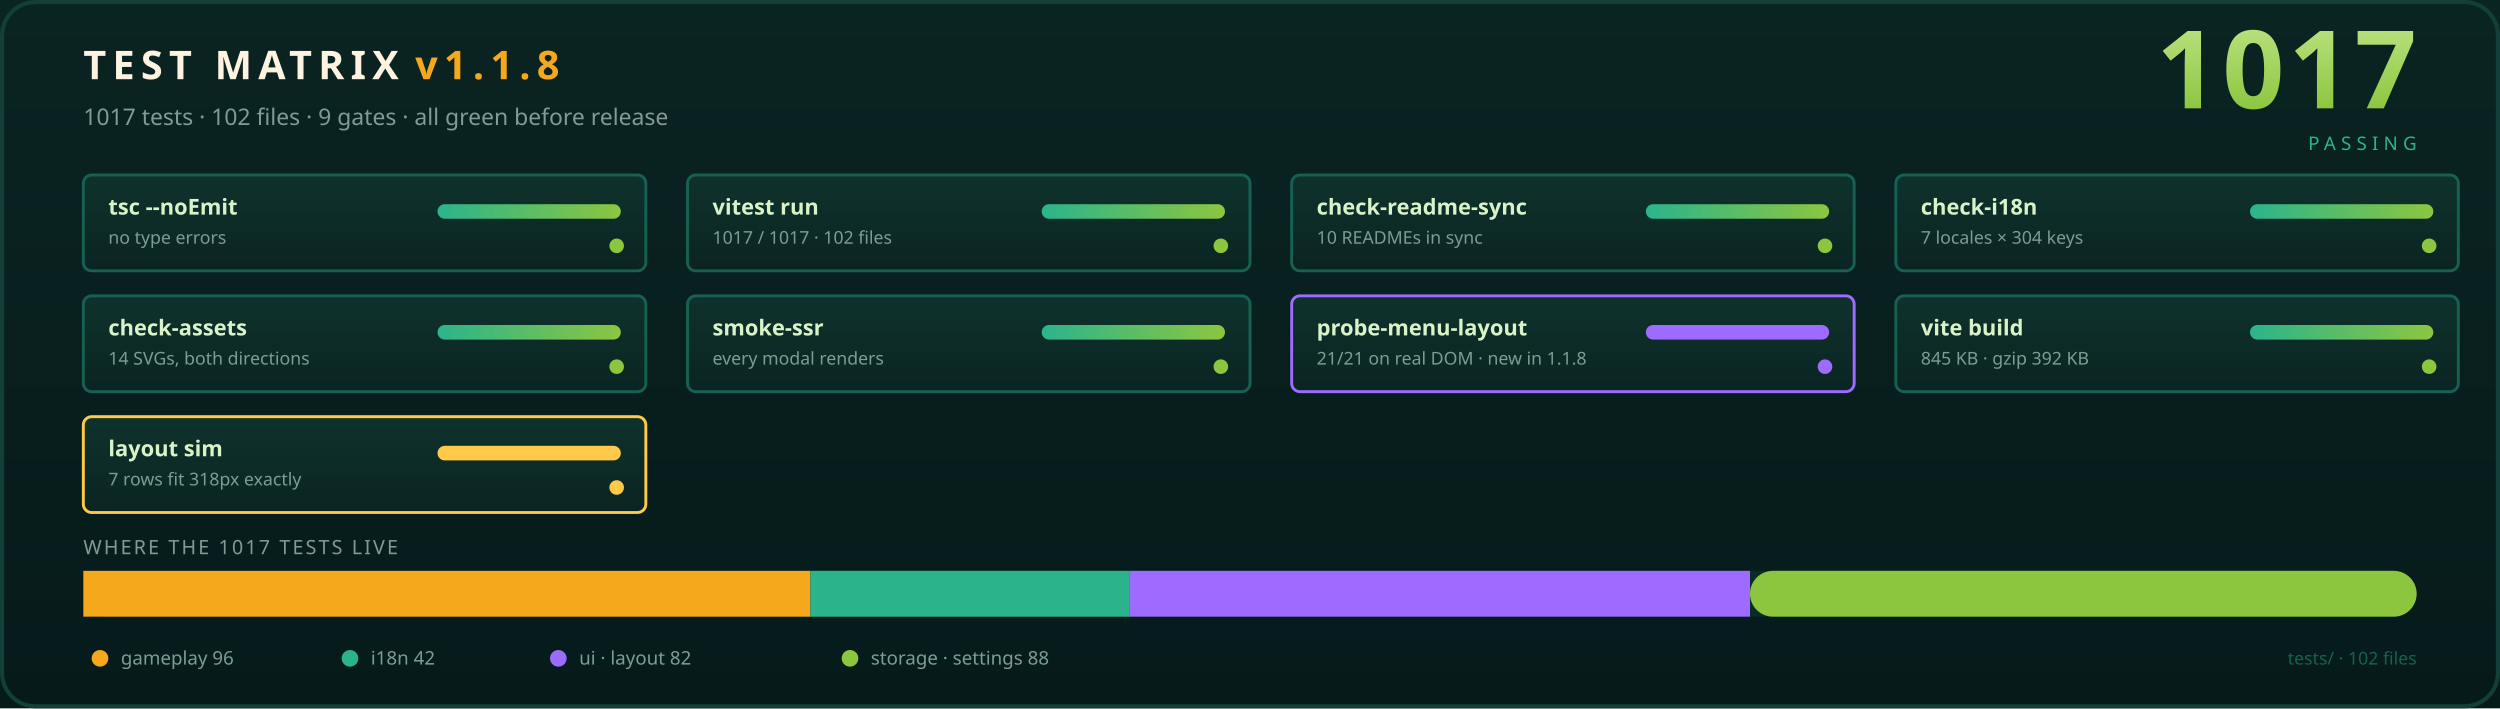
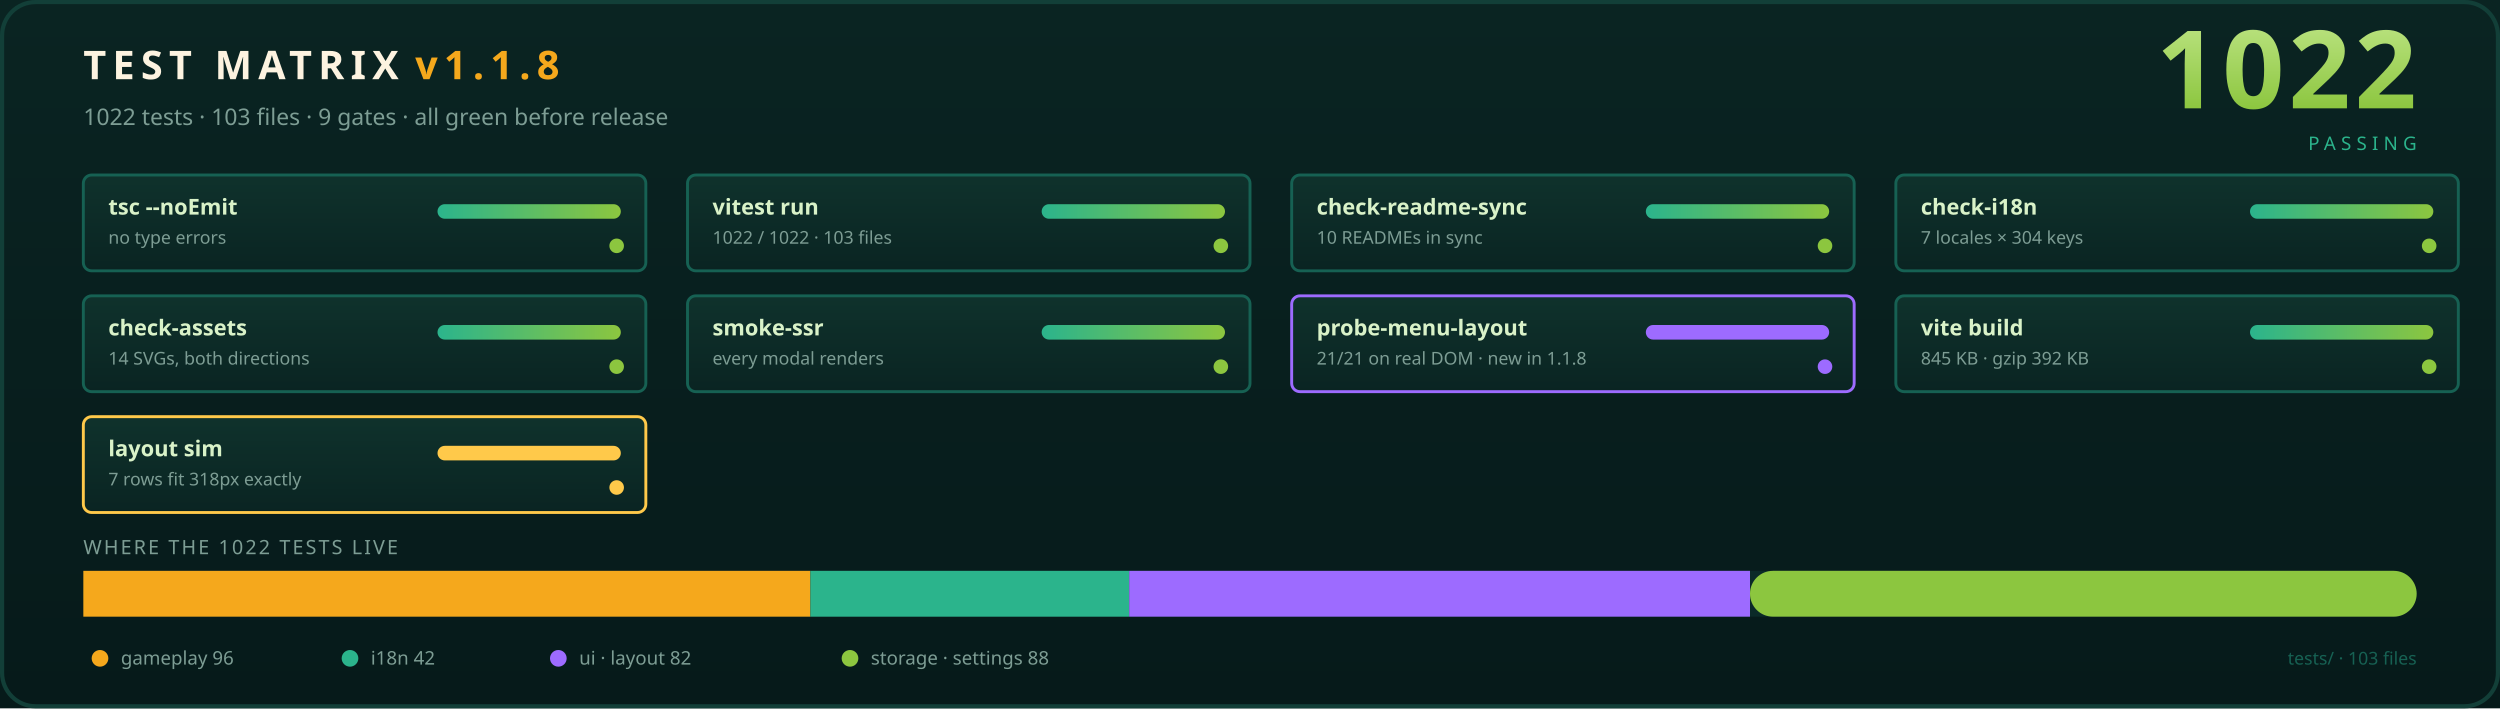
- <svg xmlns="http://www.w3.org/2000/svg" viewBox="0 0 1200 340" role="img" aria-label="Ma trận kiểm thử Lọ Chéo v1.1.8 — 1017 test trên 102 file, 9 cổng kiểm tra, phân bố theo nhóm (hoạt họa SMIL)">
+ <svg xmlns="http://www.w3.org/2000/svg" viewBox="0 0 1200 340" role="img" aria-label="Ma trận kiểm thử Lọ Chéo v1.1.8 — 1022 test trên 103 file, 9 cổng kiểm tra, phân bố theo nhóm (hoạt họa SMIL)">
  <defs>
    <filter id="tm-glow" x="-40%" y="-40%" width="180%" height="180%">
      <feGaussianBlur stdDeviation="4" result="b" />
      <feMerge>
        <feMergeNode in="b" />
        <feMergeNode in="SourceGraphic" />
      </feMerge>
    </filter>
    <linearGradient id="tmBg" x1="0" y1="0" x2="0" y2="1">
      <stop offset="0" stop-color="#0a2422" />
      <stop offset="1" stop-color="#061a1a" />
    </linearGradient>
    <linearGradient id="tmCard" x1="0" y1="0" x2="0" y2="1">
      <stop offset="0" stop-color="#0f322c" />
      <stop offset="1" stop-color="#0a2422" />
    </linearGradient>
    <linearGradient id="tmBar" x1="0" y1="0" x2="1" y2="0">
      <stop offset="0" stop-color="#2bb48c" />
      <stop offset="1" stop-color="#8cc63f" />
    </linearGradient>
    <linearGradient id="tmBig" x1="0" y1="0" x2="0" y2="1">
      <stop offset="0" stop-color="#b6e07a" />
      <stop offset="1" stop-color="#8cc63f" />
    </linearGradient>
  </defs>
  <rect width="1200" height="340" fill="url(#tmBg)" />
  <rect x="1" y="1" width="1198" height="338" rx="16" fill="none" stroke="#123f38" stroke-width="2" />
  <text x="40" y="38" font-family="'Arial Black','Bungee',sans-serif" font-weight="900" font-size="19" letter-spacing="3" fill="#fdf3e0">TEST MATRIX <tspan fill="#f5a81c">v1.1.8</tspan>
  </text>
-   <text x="40" y="60" font-family="system-ui,sans-serif" font-size="11" fill="#7d9d94">1017 tests · 102 files · 9 gates · all green before release</text>
-   <text x="1160" y="52" text-anchor="end" font-family="'Arial Black','Bungee',sans-serif" font-weight="900" font-size="52" fill="url(#tmBig)" letter-spacing="2">1017</text>
+   <text x="40" y="60" font-family="system-ui,sans-serif" font-size="11" fill="#7d9d94">1022 tests · 103 files · 9 gates · all green before release</text>
+   <text x="1160" y="52" text-anchor="end" font-family="'Arial Black','Bungee',sans-serif" font-weight="900" font-size="52" fill="url(#tmBig)" letter-spacing="2">1022</text>
  <text x="1160" y="72" text-anchor="end" font-family="system-ui,sans-serif" font-size="9" letter-spacing="2.5" fill="#2bb48c">PASSING</text>
  <g font-family="system-ui,sans-serif">
    <g transform="translate(40,84)">
      <rect width="270" height="46" rx="4" fill="url(#tmCard)" stroke="#166153" stroke-width="1.4" />
      <text x="12" y="19" font-size="10.5" fill="#d9f2c8" font-weight="700">tsc --noEmit</text>
      <text x="12" y="33" font-size="8.5" fill="#7d9d94">no type errors</text>
      <rect x="170" y="14" width="88" height="7" rx="3.5" fill="#0b2a28" />
      <rect x="170" y="14" width="88" height="7" rx="3.5" fill="url(#tmBar)">
        <animate attributeName="opacity" values="0.6;1;1;0.6" dur="9s" repeatCount="indefinite" />
      </rect>
      <circle cx="256" cy="34" r="3.5" fill="#8cc63f">
        <animate attributeName="opacity" values="1;0.3;1" dur="2.4s" repeatCount="indefinite" />
      </circle>
    </g>
    <g transform="translate(330,84)">
      <rect width="270" height="46" rx="4" fill="url(#tmCard)" stroke="#166153" stroke-width="1.4" />
      <text x="12" y="19" font-size="10.5" fill="#d9f2c8" font-weight="700">vitest run</text>
-       <text x="12" y="33" font-size="8.5" fill="#7d9d94">1017 / 1017 · 102 files</text>
+       <text x="12" y="33" font-size="8.5" fill="#7d9d94">1022 / 1022 · 103 files</text>
      <rect x="170" y="14" width="88" height="7" rx="3.5" fill="#0b2a28" />
      <rect x="170" y="14" width="88" height="7" rx="3.5" fill="url(#tmBar)">
        <animate attributeName="opacity" values="0.6;1;1;0.6" dur="9s" begin="0.6s" repeatCount="indefinite" />
      </rect>
      <circle cx="256" cy="34" r="3.5" fill="#8cc63f">
        <animate attributeName="opacity" values="1;0.3;1" dur="2.4s" begin="0.3s" repeatCount="indefinite" />
      </circle>
    </g>
    <g transform="translate(620,84)">
      <rect width="270" height="46" rx="4" fill="url(#tmCard)" stroke="#166153" stroke-width="1.4" />
      <text x="12" y="19" font-size="10.5" fill="#d9f2c8" font-weight="700">check-readme-sync</text>
      <text x="12" y="33" font-size="8.5" fill="#7d9d94">10 READMEs in sync</text>
      <rect x="170" y="14" width="88" height="7" rx="3.5" fill="#0b2a28" />
      <rect x="170" y="14" width="88" height="7" rx="3.5" fill="url(#tmBar)">
        <animate attributeName="opacity" values="0.6;1;1;0.6" dur="9s" begin="1.2s" repeatCount="indefinite" />
      </rect>
      <circle cx="256" cy="34" r="3.5" fill="#8cc63f">
        <animate attributeName="opacity" values="1;0.3;1" dur="2.4s" begin="0.6s" repeatCount="indefinite" />
      </circle>
    </g>
    <g transform="translate(910,84)">
      <rect width="270" height="46" rx="4" fill="url(#tmCard)" stroke="#166153" stroke-width="1.4" />
      <text x="12" y="19" font-size="10.5" fill="#d9f2c8" font-weight="700">check-i18n</text>
      <text x="12" y="33" font-size="8.5" fill="#7d9d94">7 locales × 304 keys</text>
      <rect x="170" y="14" width="88" height="7" rx="3.5" fill="#0b2a28" />
      <rect x="170" y="14" width="88" height="7" rx="3.5" fill="url(#tmBar)">
        <animate attributeName="opacity" values="0.6;1;1;0.6" dur="9s" begin="1.8s" repeatCount="indefinite" />
      </rect>
      <circle cx="256" cy="34" r="3.5" fill="#8cc63f">
        <animate attributeName="opacity" values="1;0.3;1" dur="2.4s" begin="0.9s" repeatCount="indefinite" />
      </circle>
    </g>
    <g transform="translate(40,142)">
      <rect width="270" height="46" rx="4" fill="url(#tmCard)" stroke="#166153" stroke-width="1.4" />
      <text x="12" y="19" font-size="10.5" fill="#d9f2c8" font-weight="700">check-assets</text>
      <text x="12" y="33" font-size="8.5" fill="#7d9d94">14 SVGs, both directions</text>
      <rect x="170" y="14" width="88" height="7" rx="3.5" fill="#0b2a28" />
      <rect x="170" y="14" width="88" height="7" rx="3.5" fill="url(#tmBar)">
        <animate attributeName="opacity" values="0.6;1;1;0.6" dur="9s" begin="2.4s" repeatCount="indefinite" />
      </rect>
      <circle cx="256" cy="34" r="3.5" fill="#8cc63f">
        <animate attributeName="opacity" values="1;0.3;1" dur="2.4s" begin="1.2s" repeatCount="indefinite" />
      </circle>
    </g>
    <g transform="translate(330,142)">
      <rect width="270" height="46" rx="4" fill="url(#tmCard)" stroke="#166153" stroke-width="1.4" />
      <text x="12" y="19" font-size="10.5" fill="#d9f2c8" font-weight="700">smoke-ssr</text>
      <text x="12" y="33" font-size="8.5" fill="#7d9d94">every modal renders</text>
      <rect x="170" y="14" width="88" height="7" rx="3.5" fill="#0b2a28" />
      <rect x="170" y="14" width="88" height="7" rx="3.5" fill="url(#tmBar)">
        <animate attributeName="opacity" values="0.6;1;1;0.6" dur="9s" begin="3s" repeatCount="indefinite" />
      </rect>
      <circle cx="256" cy="34" r="3.5" fill="#8cc63f">
        <animate attributeName="opacity" values="1;0.3;1" dur="2.4s" begin="1.5s" repeatCount="indefinite" />
      </circle>
    </g>
    <g transform="translate(620,142)">
      <rect width="270" height="46" rx="4" fill="url(#tmCard)" stroke="#9d6bff" stroke-width="1.4" />
      <text x="12" y="19" font-size="10.5" fill="#d9f2c8" font-weight="700">probe-menu-layout</text>
      <text x="12" y="33" font-size="8.5" fill="#7d9d94">21/21 on real DOM · new in 1.1.8</text>
      <rect x="170" y="14" width="88" height="7" rx="3.5" fill="#0b2a28" />
      <rect x="170" y="14" width="88" height="7" rx="3.5" fill="#9d6bff" />
      <circle cx="256" cy="34" r="3.5" fill="#9d6bff">
        <animate attributeName="opacity" values="1;0.3;1" dur="2.4s" begin="1.8s" repeatCount="indefinite" />
      </circle>
    </g>
    <g transform="translate(910,142)">
      <rect width="270" height="46" rx="4" fill="url(#tmCard)" stroke="#166153" stroke-width="1.4" />
      <text x="12" y="19" font-size="10.5" fill="#d9f2c8" font-weight="700">vite build</text>
      <text x="12" y="33" font-size="8.5" fill="#7d9d94">845 KB · gzip 392 KB</text>
      <rect x="170" y="14" width="88" height="7" rx="3.5" fill="#0b2a28" />
      <rect x="170" y="14" width="88" height="7" rx="3.5" fill="url(#tmBar)">
        <animate attributeName="opacity" values="0.6;1;1;0.6" dur="9s" begin="4.2s" repeatCount="indefinite" />
      </rect>
      <circle cx="256" cy="34" r="3.5" fill="#8cc63f">
        <animate attributeName="opacity" values="1;0.3;1" dur="2.4s" begin="2.1s" repeatCount="indefinite" />
      </circle>
    </g>
    <g transform="translate(40,200)">
      <rect width="270" height="46" rx="4" fill="url(#tmCard)" stroke="#ffc94a" stroke-width="1.4" />
      <text x="12" y="19" font-size="10.5" fill="#d9f2c8" font-weight="700">layout sim</text>
      <text x="12" y="33" font-size="8.5" fill="#7d9d94">7 rows fit 318px exactly</text>
      <rect x="170" y="14" width="88" height="7" rx="3.5" fill="#0b2a28" />
      <rect x="170" y="14" width="88" height="7" rx="3.5" fill="#ffc94a" />
      <circle cx="256" cy="34" r="3.5" fill="#ffc94a">
        <animate attributeName="opacity" values="1;0.3;1" dur="2.4s" begin="2.4s" repeatCount="indefinite" />
      </circle>
    </g>
  </g>
-   <text x="40" y="266" font-family="system-ui,sans-serif" font-size="9.5" letter-spacing="1" fill="#7d9d94">WHERE THE 1017 TESTS LIVE</text>
+   <text x="40" y="266" font-family="system-ui,sans-serif" font-size="9.5" letter-spacing="1" fill="#7d9d94">WHERE THE 1022 TESTS LIVE</text>
  <g transform="translate(40,274)">
    <rect width="1120" height="22" rx="11" fill="#0b2a28" />
    <rect x="0" y="0" width="349" height="22" fill="#f5a81c">
      <animate attributeName="opacity" values="0.55;1;1;0.55" dur="9s" begin="0s" repeatCount="indefinite" />
    </rect>
    <rect x="349" y="0" width="153" height="22" fill="#2bb48c">
      <animate attributeName="opacity" values="0.55;1;1;0.55" dur="9s" begin="0.8s" repeatCount="indefinite" />
    </rect>
    <rect x="502" y="0" width="298" height="22" fill="#9d6bff">
      <animate attributeName="opacity" values="0.55;1;1;0.55" dur="9s" begin="1.6s" repeatCount="indefinite" />
    </rect>
    <rect x="800" y="0" width="320" height="22" rx="11" fill="#8cc63f">
      <animate attributeName="opacity" values="0.55;1;1;0.55" dur="9s" begin="2.4s" repeatCount="indefinite" />
    </rect>
  </g>
  <g font-family="system-ui,sans-serif" font-size="9" fill="#7d9d94">
    <circle cx="48" cy="316" r="4" fill="#f5a81c" />
    <text x="58" y="319">gameplay 96</text>
    <circle cx="168" cy="316" r="4" fill="#2bb48c" />
    <text x="178" y="319">i18n 42</text>
    <circle cx="268" cy="316" r="4" fill="#9d6bff" />
    <text x="278" y="319">ui · layout 82</text>
    <circle cx="408" cy="316" r="4" fill="#8cc63f" />
    <text x="418" y="319">storage · settings 88</text>
  </g>
-   <text x="1160" y="319" text-anchor="end" font-family="system-ui,sans-serif" font-size="8.5" fill="#166153">tests/ · 102 files</text>
+   <text x="1160" y="319" text-anchor="end" font-family="system-ui,sans-serif" font-size="8.5" fill="#166153">tests/ · 103 files</text>
</svg>
